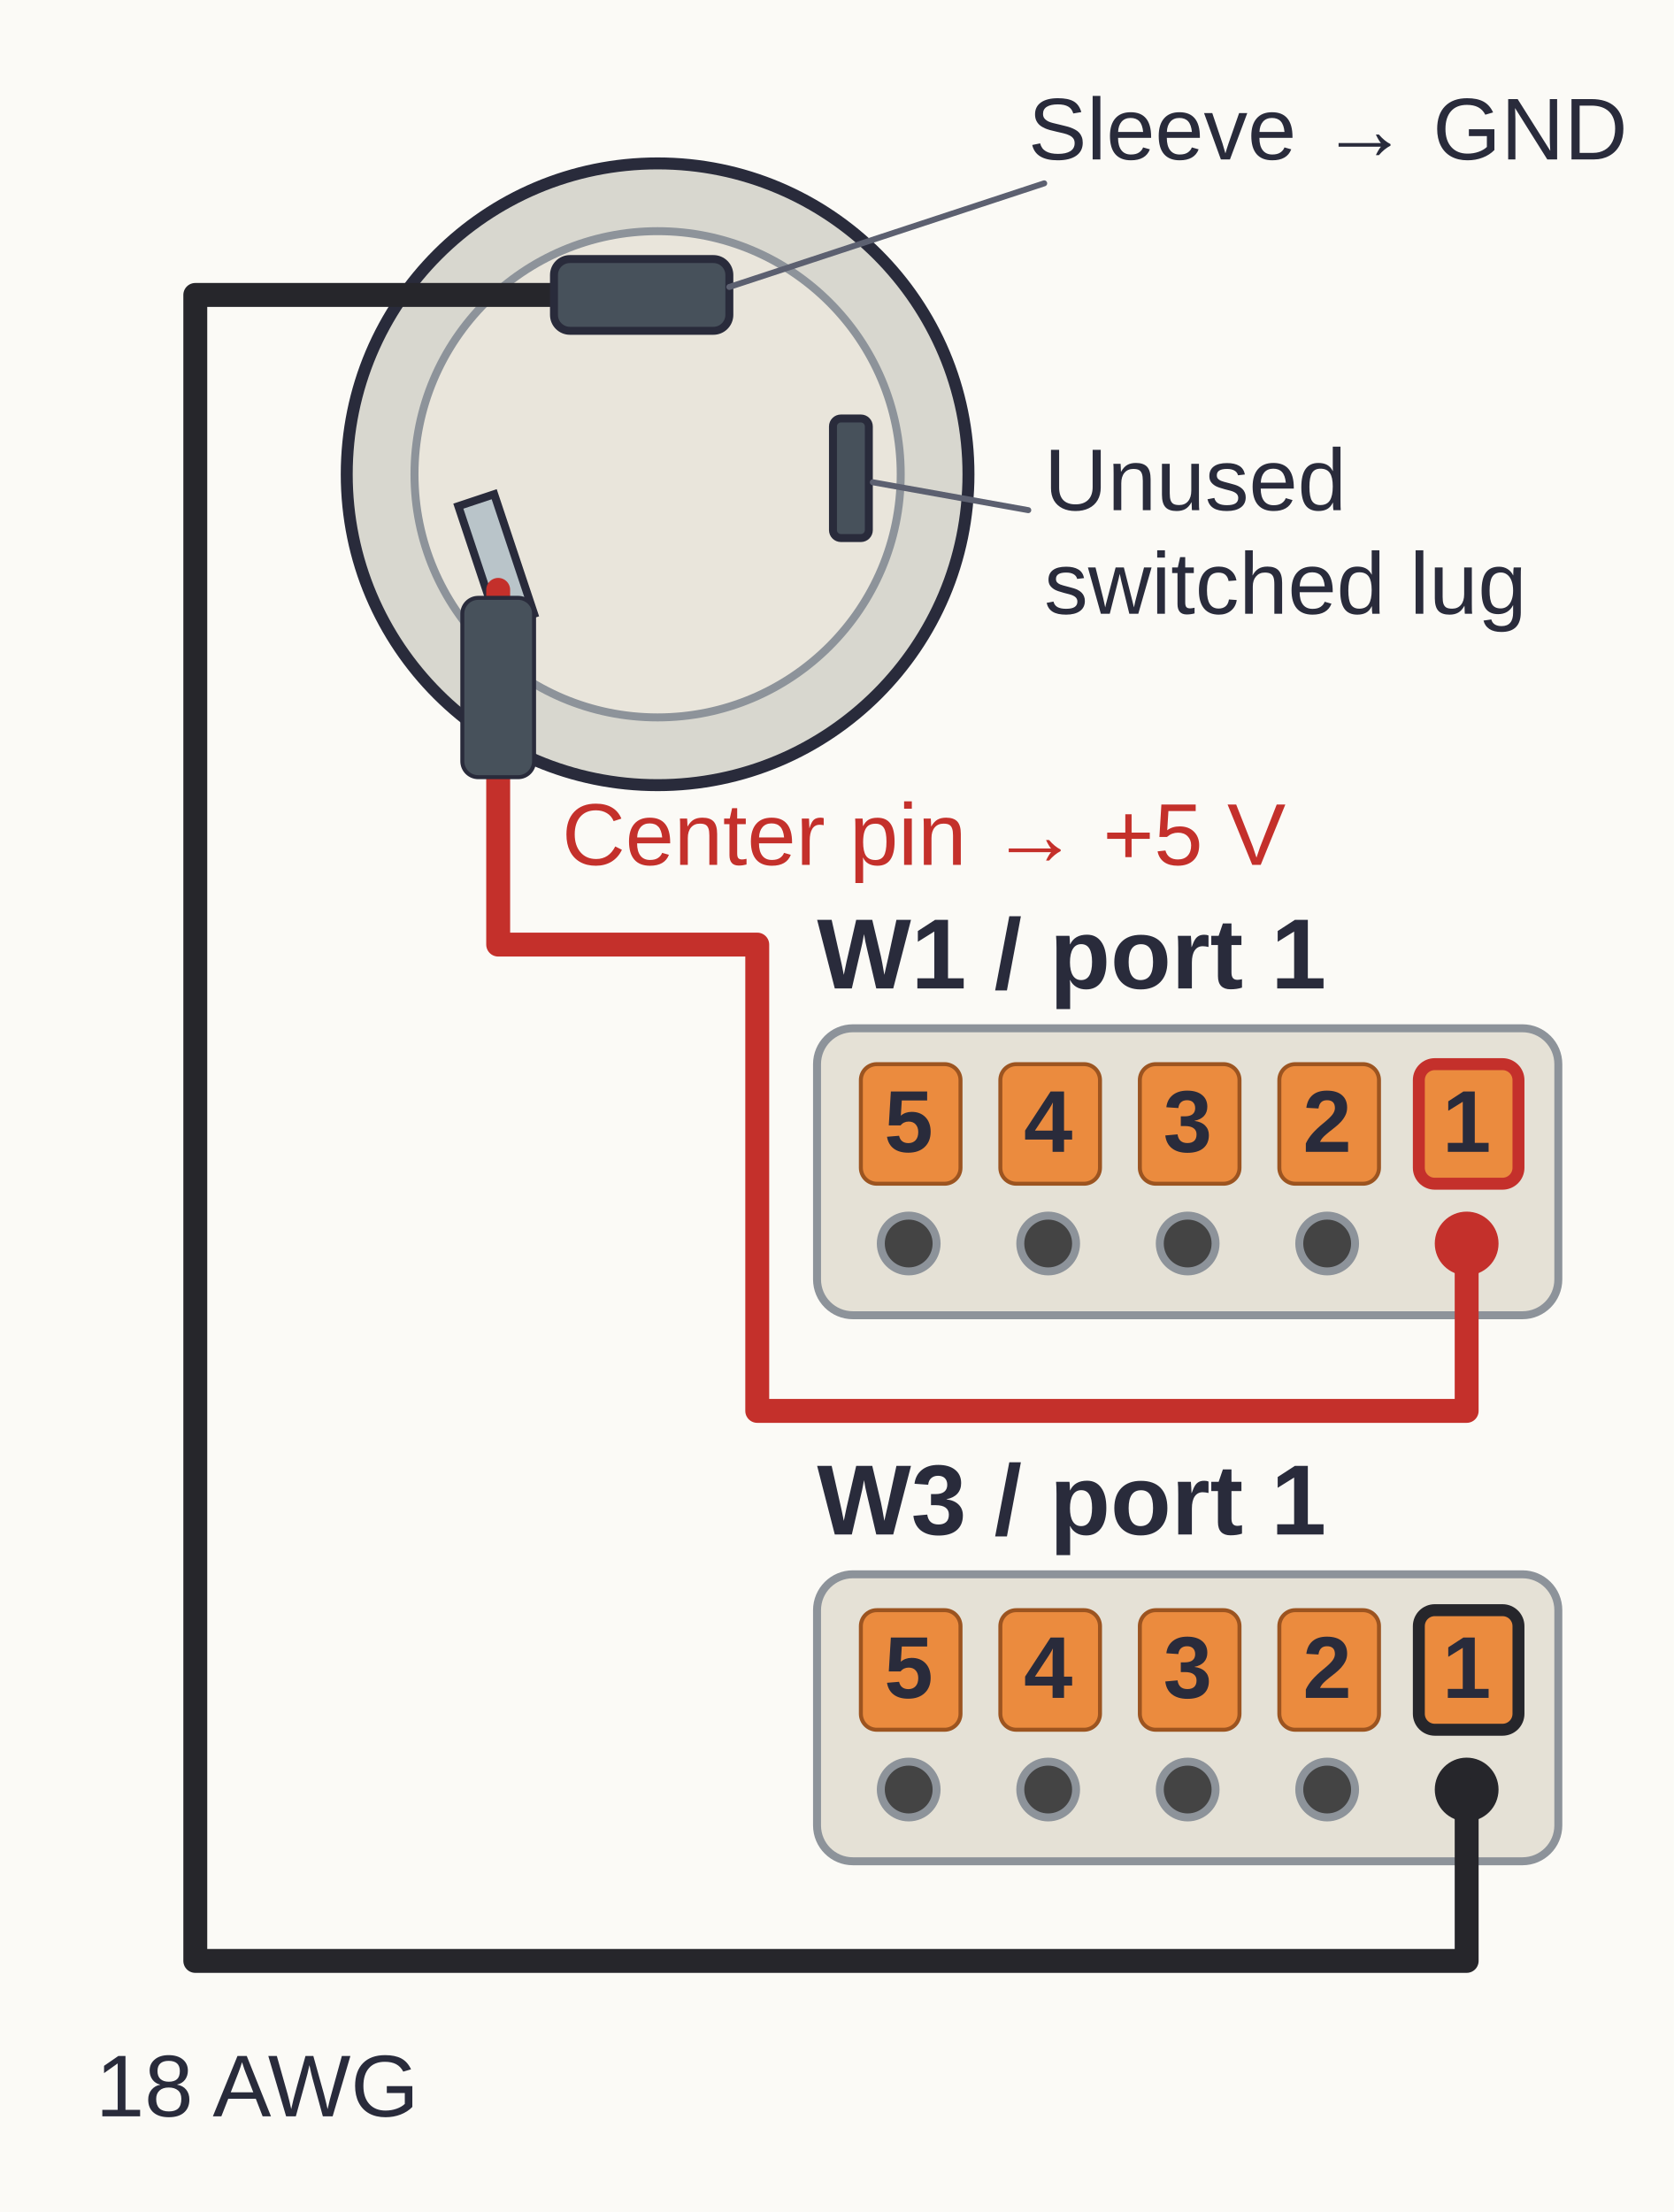
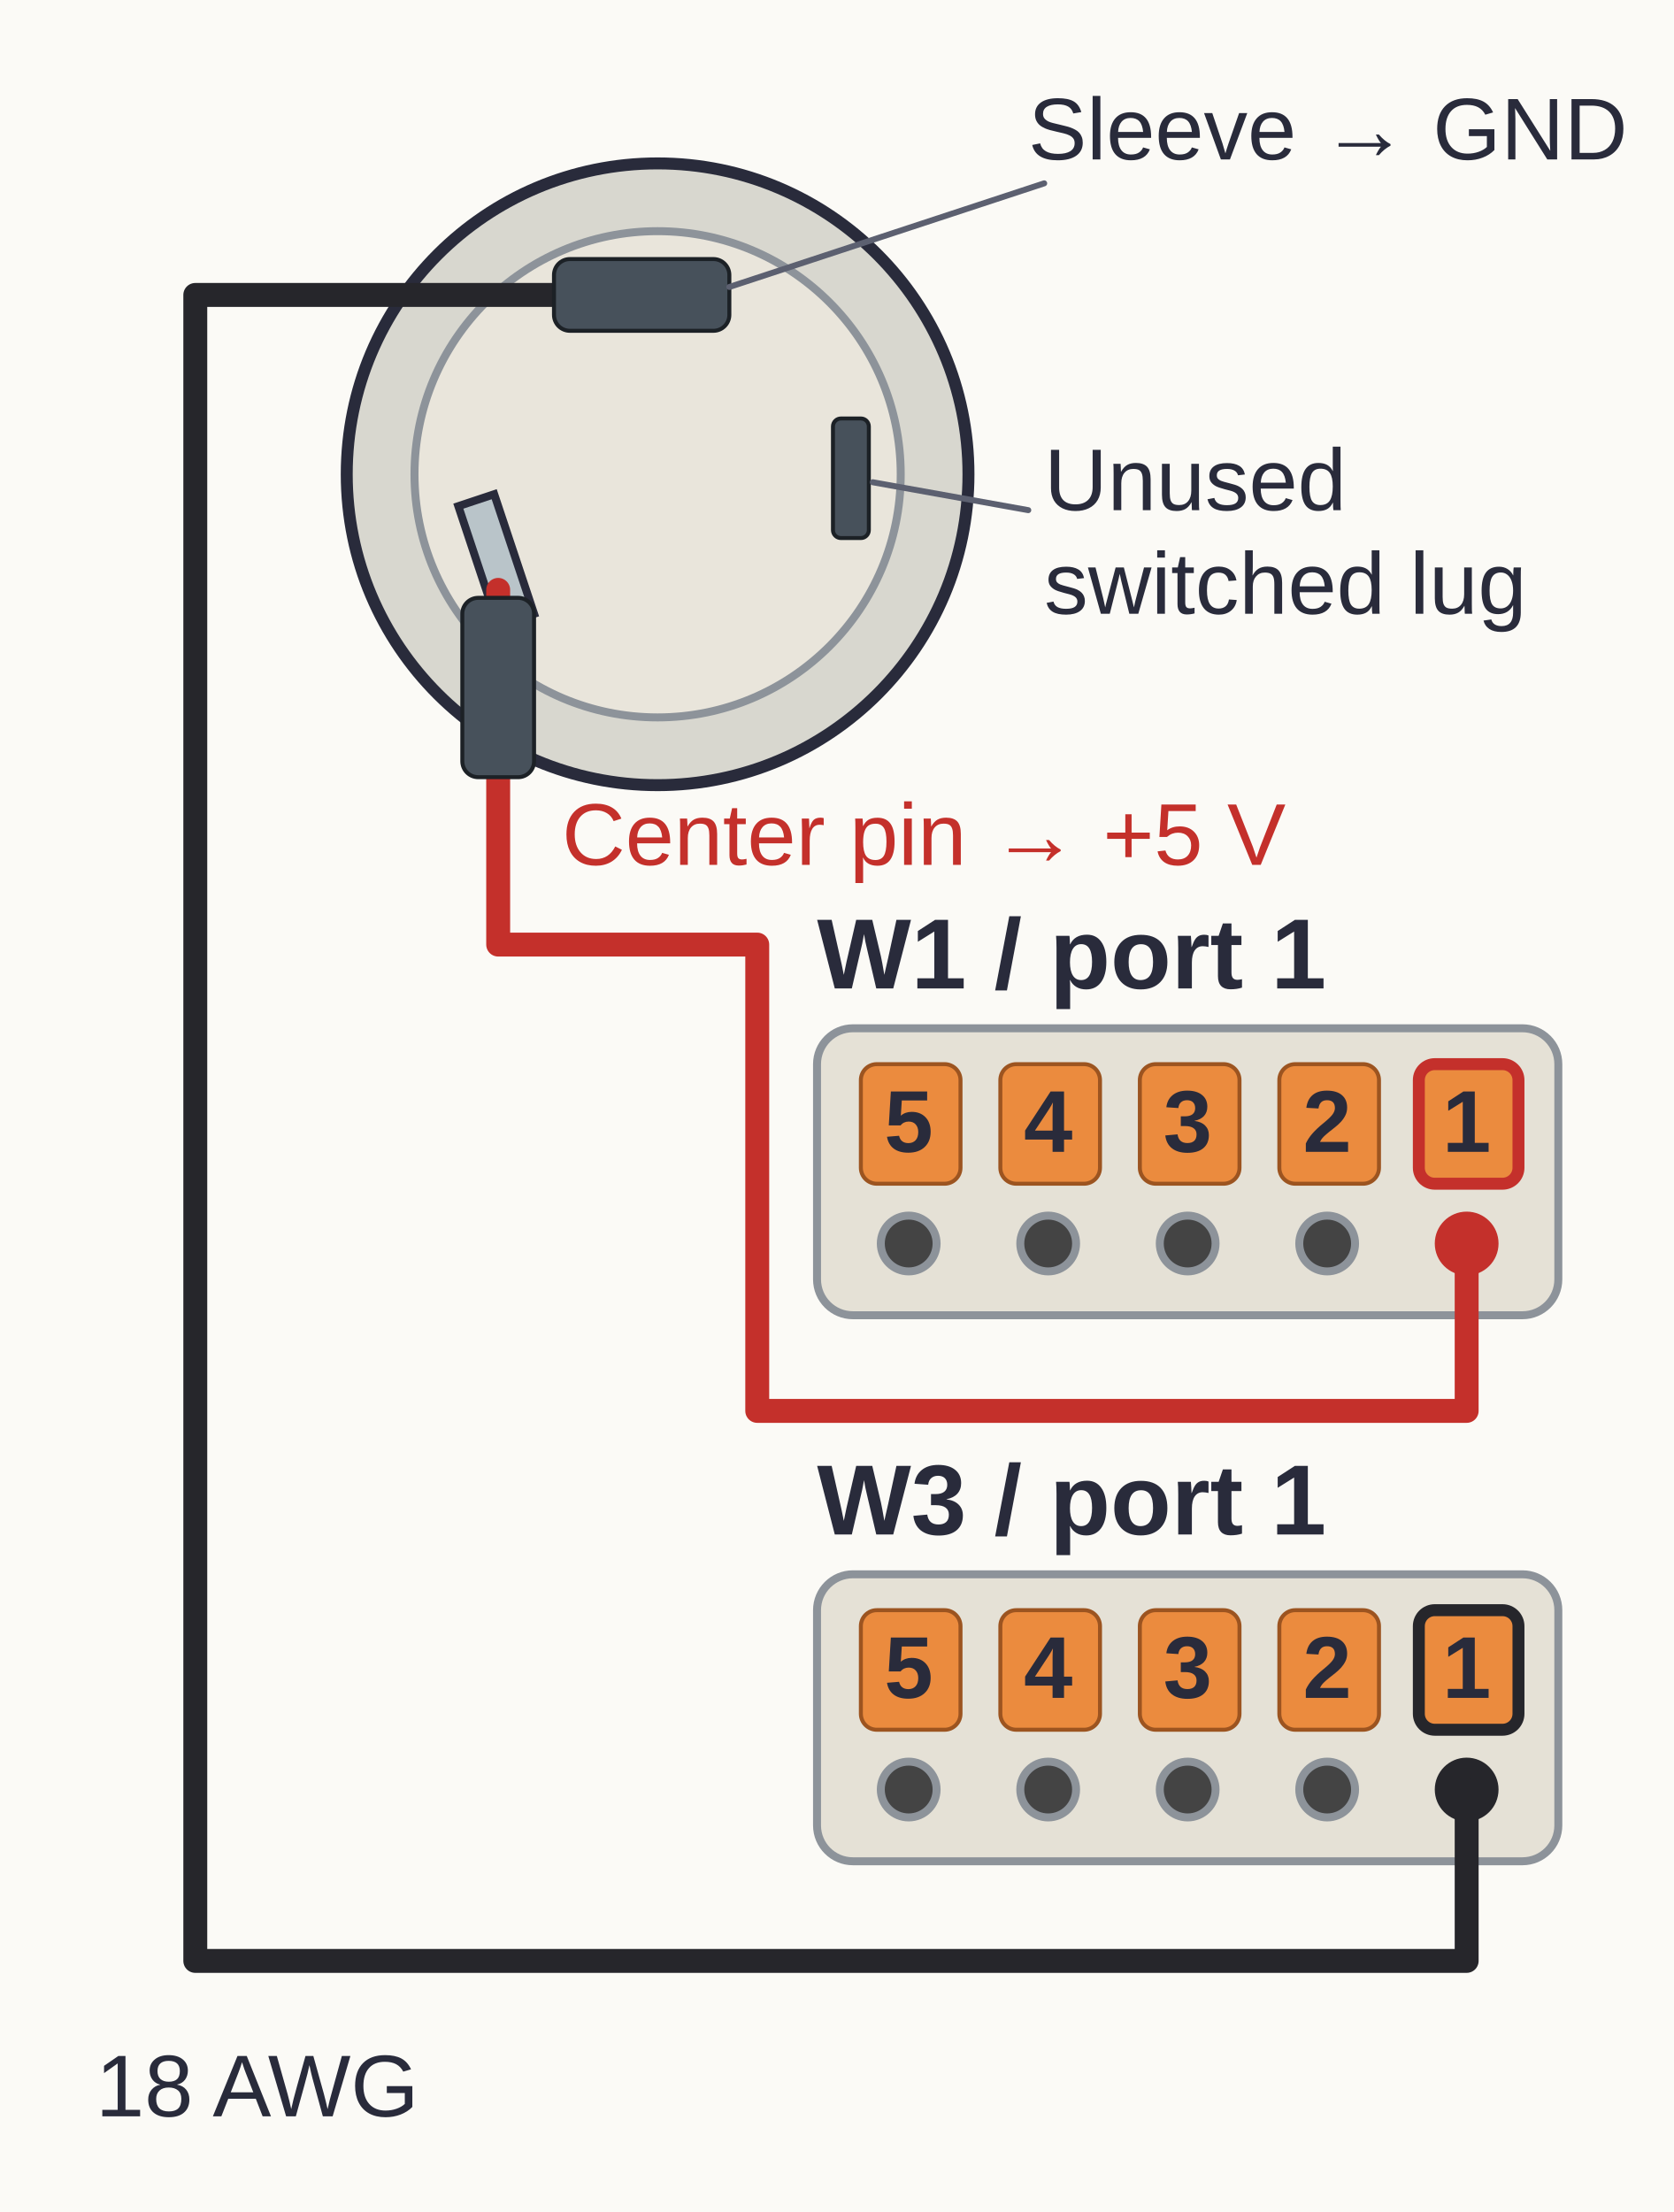
<svg xmlns="http://www.w3.org/2000/svg" viewBox="0 78 420 555" width="420" height="555" role="img">
  <defs>
    <marker id="arrow" viewBox="0 0 10 10" refX="8" refY="5" markerWidth="7" markerHeight="7" orient="auto-start-reverse">
      <path d="M0 0 L10 5 L0 10z" fill="#2f6fb5" />
    </marker>
  </defs>
  <rect x="0" y="78" width="420" height="555" fill="#fbfaf6" />
  <circle cx="165" cy="197" r="78" fill="#d8d7cf" stroke="#292b3b" stroke-width="3" />
  <circle cx="165" cy="197" r="61" fill="#e9e5db" stroke="#8d939a" stroke-width="2" />
  <rect x="150" y="148" width="30" height="9" rx="0" fill="#b9c4c9" stroke="#292b3b" stroke-width="2" />
-   <rect x="209" y="183" width="9" height="30" rx="2" fill="#47515b" stroke="#292b3b" stroke-width="2" />
+   <rect x="209" y="183" width="9" height="30" rx="2" fill="#47515b" stroke="#1c2126" stroke-width="1" />
  <path d="M115 205 L125 235 L134 232 L124 202 Z" fill="#b9c4c9" stroke="#292b3b" stroke-width="2" />
  <text x="205" y="326" font-family="Arial,Helvetica,sans-serif" font-size="25" fill="#292b3b" font-weight="700" text-anchor="start">W1 / port 1</text>
  <rect x="205" y="336" width="186" height="72" rx="9" fill="#e5e1d6" stroke="#8d939a" stroke-width="2" />
  <rect x="216" y="345" width="25" height="30" rx="4" fill="#eb8b3e" stroke="#9c5420" stroke-width="1" />
  <text x="228" y="367" font-family="Arial,Helvetica,sans-serif" font-size="22" fill="#292b3b" font-weight="700" text-anchor="middle">5</text>
  <circle cx="228" cy="390" r="7" fill="#444" stroke="#8d939a" stroke-width="2" />
  <rect x="251" y="345" width="25" height="30" rx="4" fill="#eb8b3e" stroke="#9c5420" stroke-width="1" />
  <text x="263" y="367" font-family="Arial,Helvetica,sans-serif" font-size="22" fill="#292b3b" font-weight="700" text-anchor="middle">4</text>
  <circle cx="263" cy="390" r="7" fill="#444" stroke="#8d939a" stroke-width="2" />
  <rect x="286" y="345" width="25" height="30" rx="4" fill="#eb8b3e" stroke="#9c5420" stroke-width="1" />
  <text x="298" y="367" font-family="Arial,Helvetica,sans-serif" font-size="22" fill="#292b3b" font-weight="700" text-anchor="middle">3</text>
  <circle cx="298" cy="390" r="7" fill="#444" stroke="#8d939a" stroke-width="2" />
  <rect x="321" y="345" width="25" height="30" rx="4" fill="#eb8b3e" stroke="#9c5420" stroke-width="1" />
  <text x="333" y="367" font-family="Arial,Helvetica,sans-serif" font-size="22" fill="#292b3b" font-weight="700" text-anchor="middle">2</text>
  <circle cx="333" cy="390" r="7" fill="#444" stroke="#8d939a" stroke-width="2" />
  <rect x="356" y="345" width="25" height="30" rx="4" fill="#eb8b3e" stroke="#c4302b" stroke-width="3" />
  <text x="368" y="367" font-family="Arial,Helvetica,sans-serif" font-size="22" fill="#292b3b" font-weight="700" text-anchor="middle">1</text>
  <circle cx="368" cy="390" r="7" fill="#c4302b" stroke="#c4302b" stroke-width="2" />
  <text x="205" y="463" font-family="Arial,Helvetica,sans-serif" font-size="25" fill="#292b3b" font-weight="700" text-anchor="start">W3 / port 1</text>
  <rect x="205" y="473" width="186" height="72" rx="9" fill="#e5e1d6" stroke="#8d939a" stroke-width="2" />
  <rect x="216" y="482" width="25" height="30" rx="4" fill="#eb8b3e" stroke="#9c5420" stroke-width="1" />
  <text x="228" y="504" font-family="Arial,Helvetica,sans-serif" font-size="22" fill="#292b3b" font-weight="700" text-anchor="middle">5</text>
  <circle cx="228" cy="527" r="7" fill="#444" stroke="#8d939a" stroke-width="2" />
  <rect x="251" y="482" width="25" height="30" rx="4" fill="#eb8b3e" stroke="#9c5420" stroke-width="1" />
  <text x="263" y="504" font-family="Arial,Helvetica,sans-serif" font-size="22" fill="#292b3b" font-weight="700" text-anchor="middle">4</text>
  <circle cx="263" cy="527" r="7" fill="#444" stroke="#8d939a" stroke-width="2" />
  <rect x="286" y="482" width="25" height="30" rx="4" fill="#eb8b3e" stroke="#9c5420" stroke-width="1" />
  <text x="298" y="504" font-family="Arial,Helvetica,sans-serif" font-size="22" fill="#292b3b" font-weight="700" text-anchor="middle">3</text>
  <circle cx="298" cy="527" r="7" fill="#444" stroke="#8d939a" stroke-width="2" />
  <rect x="321" y="482" width="25" height="30" rx="4" fill="#eb8b3e" stroke="#9c5420" stroke-width="1" />
  <text x="333" y="504" font-family="Arial,Helvetica,sans-serif" font-size="22" fill="#292b3b" font-weight="700" text-anchor="middle">2</text>
  <circle cx="333" cy="527" r="7" fill="#444" stroke="#8d939a" stroke-width="2" />
  <rect x="356" y="482" width="25" height="30" rx="4" fill="#eb8b3e" stroke="#26262b" stroke-width="3" />
  <text x="368" y="504" font-family="Arial,Helvetica,sans-serif" font-size="22" fill="#292b3b" font-weight="700" text-anchor="middle">1</text>
  <circle cx="368" cy="527" r="7" fill="#26262b" stroke="#26262b" stroke-width="2" />
  <path d="M125 226 L125 315 L190 315 L190 432 L368 432 L368 390" fill="none" stroke="#c4302b" stroke-width="6" stroke-linejoin="round" stroke-linecap="round" />
  <path d="M165 152 L49 152 L49 570 L368 570 L368 527" fill="none" stroke="#26262b" stroke-width="6" stroke-linejoin="round" stroke-linecap="round" />
-   <rect x="116" y="228" width="18" height="45" rx="4" fill="#47515b" stroke="#292b3b" stroke-width="1" />
-   <rect x="139" y="143" width="44" height="18" rx="4" fill="#47515b" stroke="#292b3b" stroke-width="2" />
+   <rect x="116" y="228" width="18" height="45" rx="4" fill="#47515b" stroke="#1c2126" stroke-width="1" />
+   <rect x="139" y="143" width="44" height="18" rx="4" fill="#47515b" stroke="#1c2126" stroke-width="1" />
  <text x="258" y="118" font-family="Arial,Helvetica,sans-serif" font-size="22" fill="#292b3b" font-weight="400" text-anchor="start">Sleeve → GND</text>
  <path d="M262 124 L183 150" fill="none" stroke="#5c6070" stroke-width="1.5" stroke-linejoin="round" stroke-linecap="round" />
  <text x="262" y="206" font-family="Arial,Helvetica,sans-serif" font-size="22" fill="#292b3b" font-weight="400" text-anchor="start">Unused</text>
  <text x="262" y="232" font-family="Arial,Helvetica,sans-serif" font-size="22" fill="#292b3b" font-weight="400" text-anchor="start">switched lug</text>
  <path d="M258 206 L219 199" fill="none" stroke="#5c6070" stroke-width="1.5" stroke-linejoin="round" stroke-linecap="round" />
  <text x="141" y="295" font-family="Arial,Helvetica,sans-serif" font-size="22" fill="#c4302b" font-weight="400" text-anchor="start">Center pin → +5 V</text>
  <text x="24" y="609" font-family="Arial,Helvetica,sans-serif" font-size="22" fill="#292b3b" font-weight="400" text-anchor="start">18 AWG</text>
</svg>
